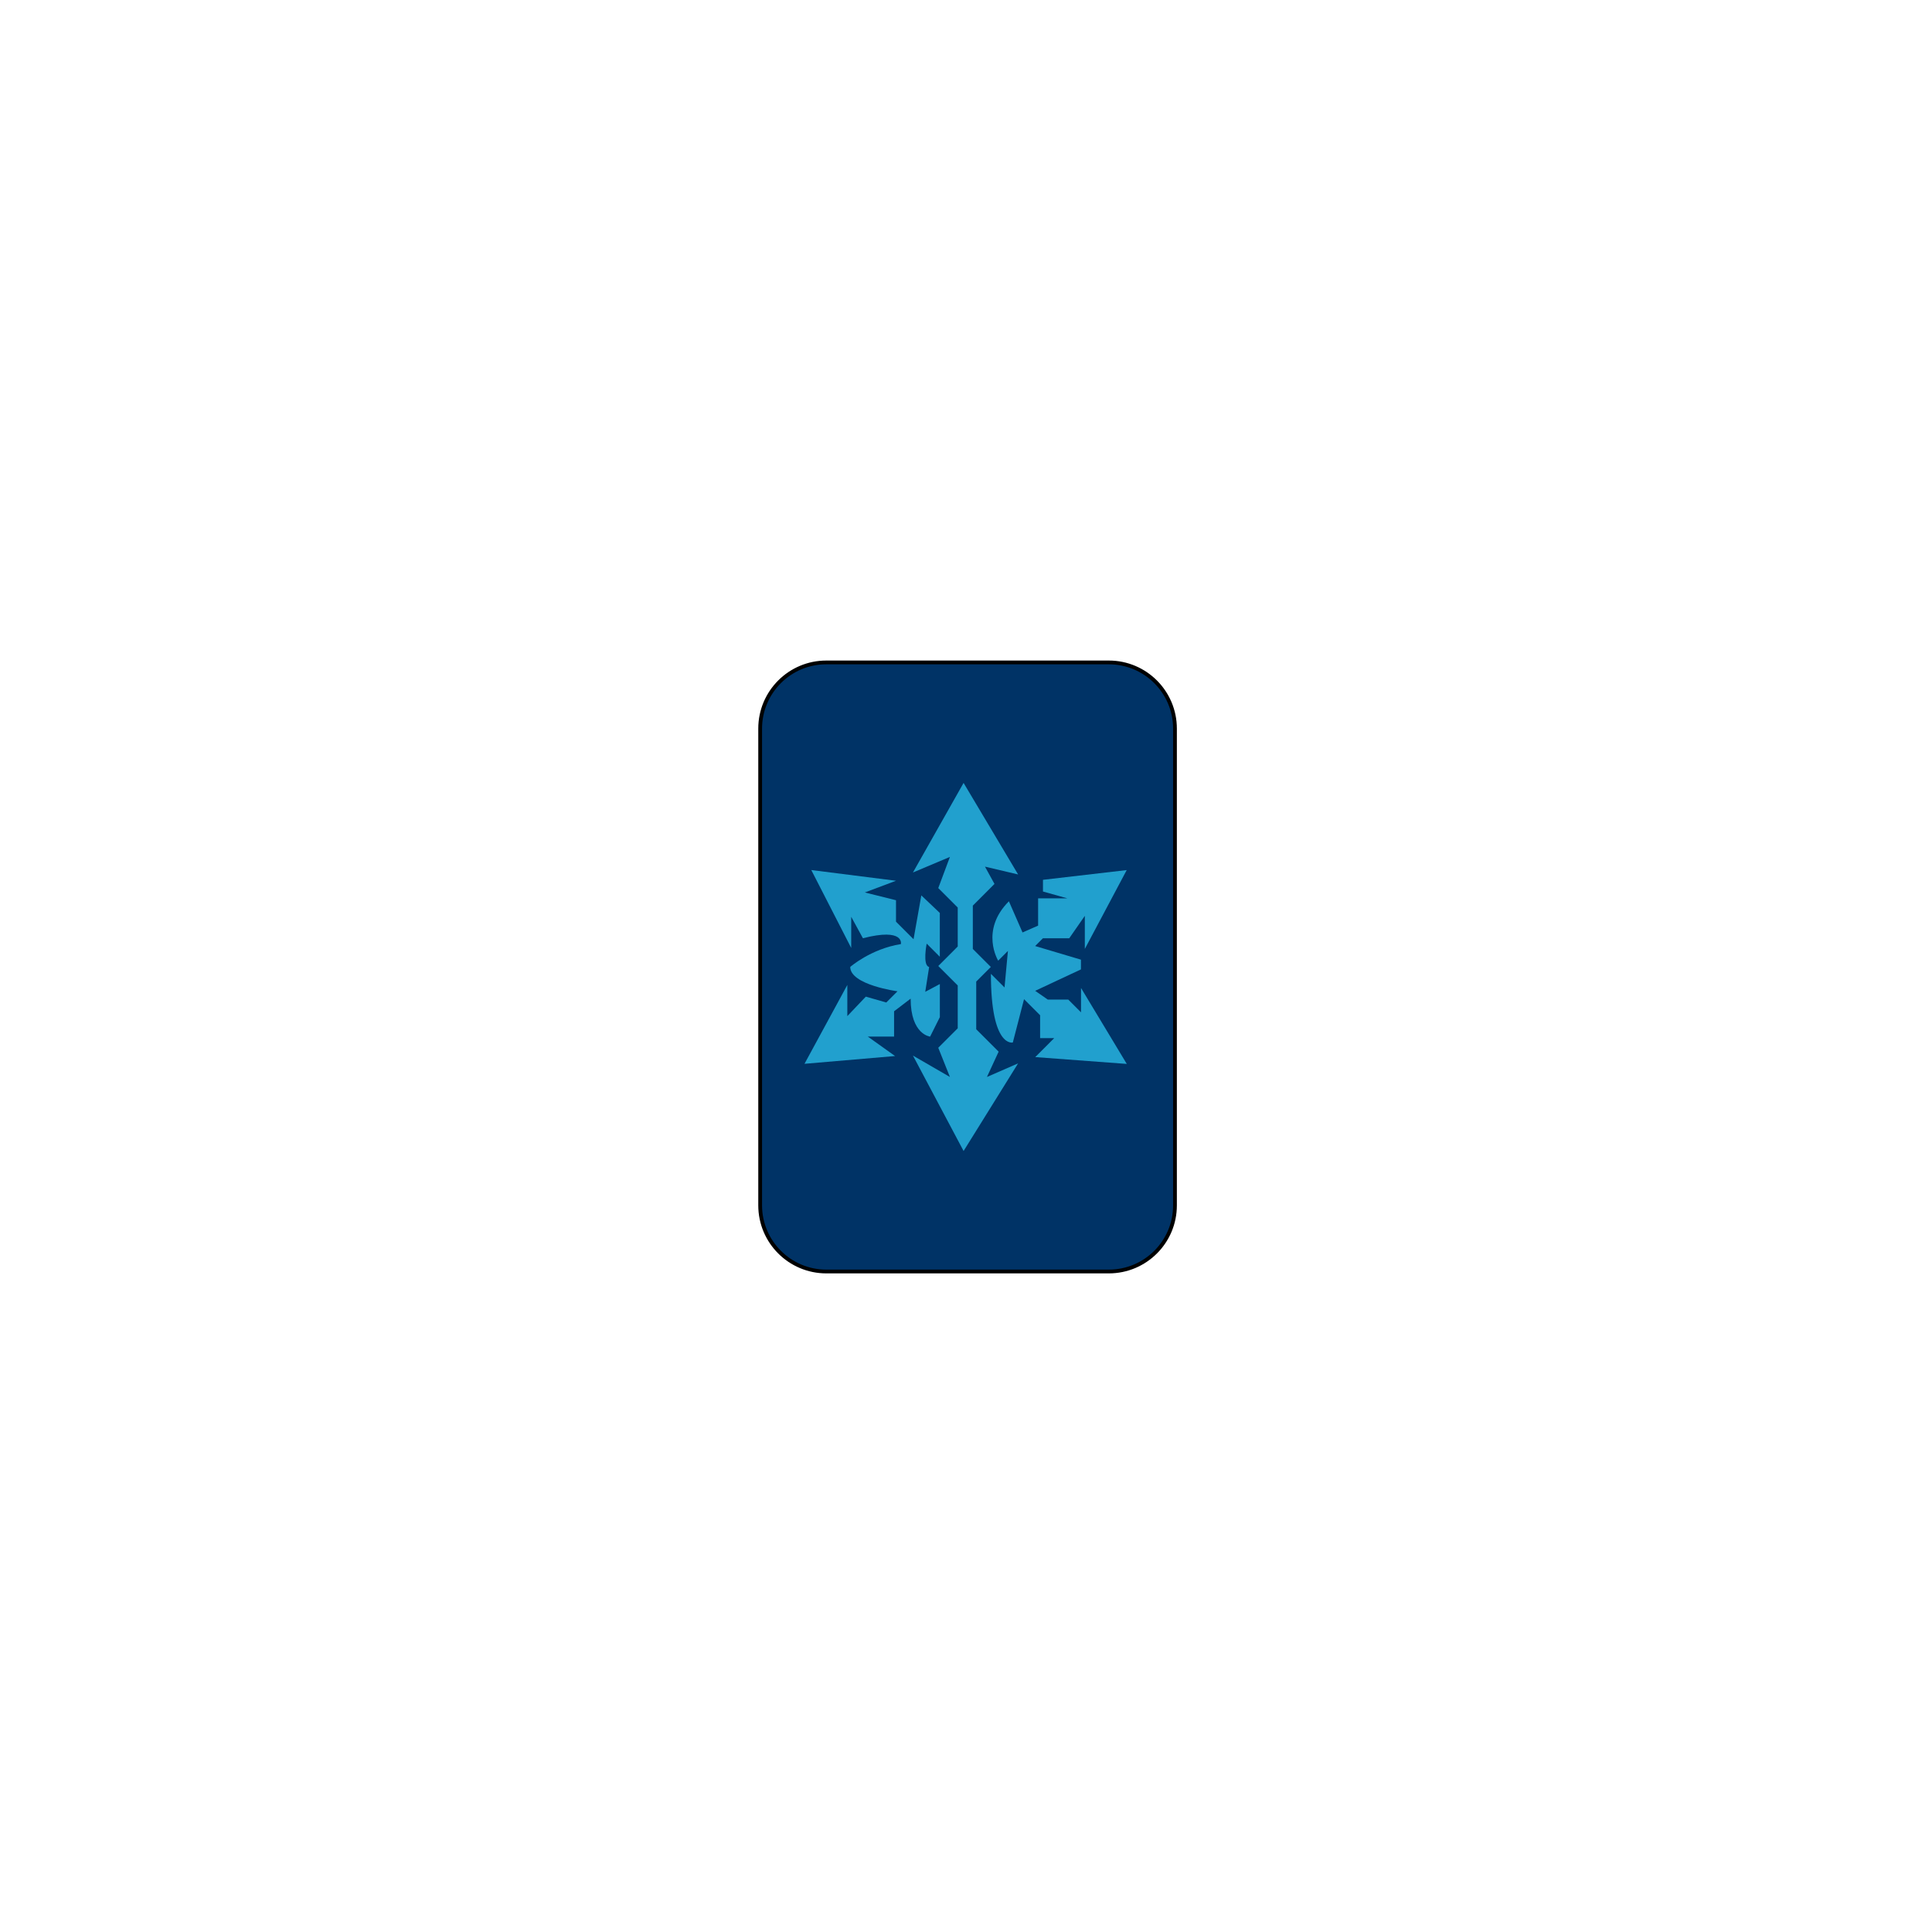
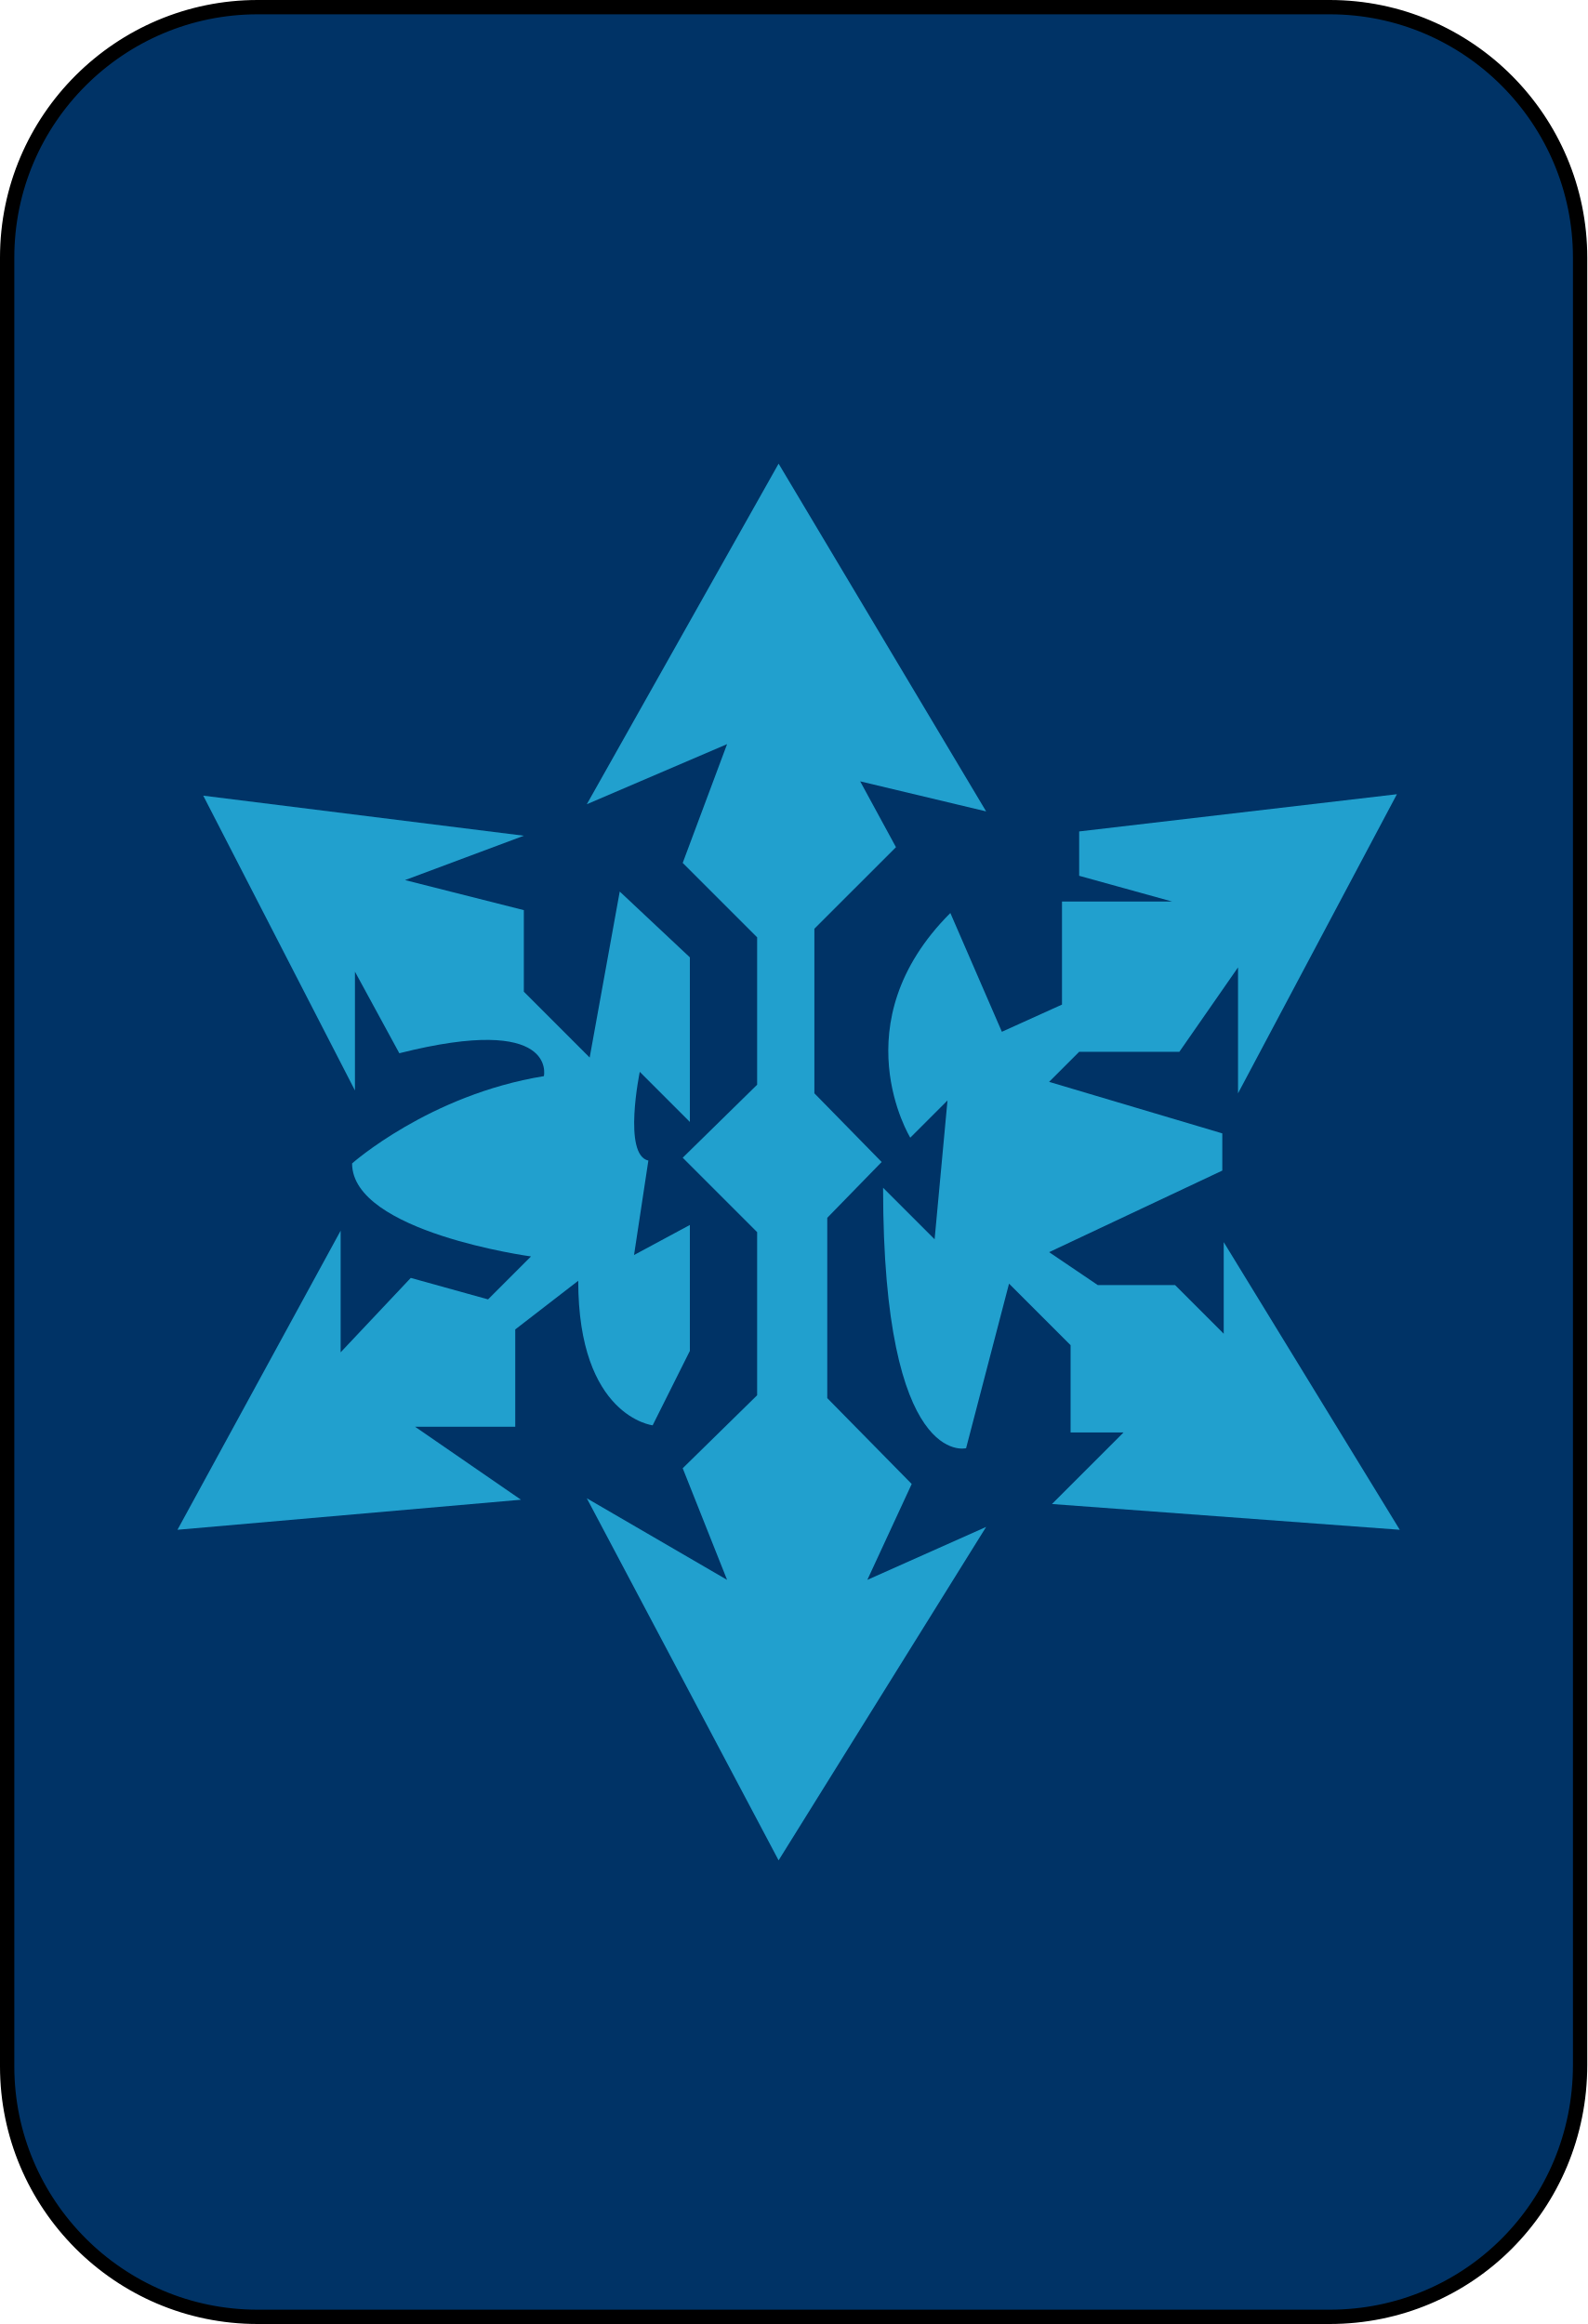
- <svg xmlns="http://www.w3.org/2000/svg" version="1.1" id="Layer_1" x="0px" y="0px" viewBox="0 0 512 512" style="enable-background:new 0 0 512 512;" xml:space="preserve">
+ <svg xmlns="http://www.w3.org/2000/svg" version="1.1" id="Layer_1" x="0px" y="0px" viewBox="0 0 110.9 162.4" style="enable-background:new 0 0 110.9 162.4;" xml:space="preserve">
  <style type="text/css">
	.st0{fill:#003366;stroke:#000000;stroke-miterlimit:10;}
	.st1{fill:#21A0CE;}
</style>
-   <path class="st0" d="M293.85,336.96h-74.87c-9.68,0-17.53-7.85-17.53-17.53V193.08c0-9.68,7.85-17.53,17.53-17.53h74.87  c9.68,0,17.53,7.85,17.53,17.53v126.35C311.39,329.11,303.54,336.96,293.85,336.96z" />
+   <path class="st0" d="M92.9,161.9H18c-9.7,0-17.5-7.9-17.5-17.5V18C0.5,8.3,8.4,0.5,18,0.5h74.9c9.7,0,17.5,7.9,17.5,17.5v126.3  C110.4,154.1,102.6,161.9,92.9,161.9z" />
  <g>
-     <polygon class="st1" points="264.65,278.7 258.71,272.77 258.71,260.12 262.58,256.25 257.81,251.48 257.81,240 263.55,234.25    261.03,229.67 269.81,231.74 255.36,207.48 241.94,231.22 251.74,227.09 248.65,235.35 253.81,240.51 253.81,250.83 248.65,256    253.81,261.16 253.81,272.51 248.65,277.67 251.74,285.41 241.94,279.74 255.36,305.03 269.81,281.8 261.55,285.41  " />
-     <path class="st1" d="M236.94,268l4.39-3.35c0,9.55,5.16,10.06,5.16,10.06l2.58-5.16v-8.77l-3.87,2.06l1.03-6.58   c-1.81-0.39-0.65-6.19-0.65-6.19l3.48,3.48v-11.61l-4.9-4.65l-2.06,11.61l-4.65-4.65v-5.68l-8.26-2.06l8.26-3.1l-22.45-2.84   l10.58,20.65v-8.26l3.1,5.68c11.1-2.84,10.06,1.55,10.06,1.55c-8,1.29-13.42,6.06-13.42,6.06c0,4.77,12.52,6.45,12.52,6.45   l-2.97,2.97l-5.42-1.55l-4.9,5.16v-8.26l-11.35,20.9l24-2.06l-7.23-5.16h6.97V268z" />
-     <path class="st1" d="M286.45,268.25l-3.35-3.35h-5.42l-3.35-2.32l12.13-5.68v-2.58l-12.13-3.61l2.06-2.06h6.97l4.13-5.94v8.77   l11.1-20.9l-22.19,2.58v3.1l6.45,1.81h-7.74v7.23l-4.13,1.81l-3.61-8.26c-7.74,7.74-2.84,15.74-2.84,15.74l2.58-2.58l-0.9,9.68   l-3.61-3.61c0,19.74,5.81,18.19,5.81,18.19l2.97-11.48l4.26,4.26v6.06h3.74l-5.03,5.03l24.26,1.81l-12.13-20.13V268.25z" />
+     <polygon class="st1" points="63.7,103.7 57.8,97.7 57.8,85.1 61.6,81.2 56.9,76.4 56.9,64.9 62.6,59.2 60.1,54.6 68.9,56.7    54.4,32.4 41,56.2 50.8,52 47.7,60.3 52.9,65.5 52.9,75.8 47.7,80.9 52.9,86.1 52.9,97.5 47.7,102.6 50.8,110.4 41,104.7 54.4,130    68.9,106.7 60.6,110.4  " />
+     <path class="st1" d="M36,92.9l4.4-3.4c0,9.5,5.2,10.1,5.2,10.1l2.6-5.2v-8.8l-3.9,2.1l1-6.6c-1.8-0.4-0.6-6.2-0.6-6.2l3.5,3.5V66.9   l-4.9-4.6l-2.1,11.6l-4.6-4.6v-5.7l-8.3-2.1l8.3-3.1l-22.4-2.8l10.6,20.6v-8.3l3.1,5.7c11.1-2.8,10.1,1.6,10.1,1.6   c-8,1.3-13.4,6.1-13.4,6.1c0,4.8,12.5,6.5,12.5,6.5l-3,3l-5.4-1.5l-4.9,5.2V86l-11.4,20.9l24-2.1L29,99.7h7L36,92.9L36,92.9z" />
+     <path class="st1" d="M85.5,93.2l-3.4-3.4h-5.4l-3.4-2.3l12.1-5.7v-2.6l-12.1-3.6l2.1-2.1h7l4.1-5.9v8.8l11.1-20.9l-22.2,2.6v3.1   l6.5,1.8h-7.7v7.2L70,72.1l-3.6-8.3c-7.7,7.7-2.8,15.7-2.8,15.7l2.6-2.6l-0.9,9.7L61.7,83c0,19.7,5.8,18.2,5.8,18.2l3-11.5l4.3,4.3   v6.1h3.7l-5,5l24.3,1.8L85.5,86.8L85.5,93.2L85.5,93.2z" />
  </g>
</svg>
